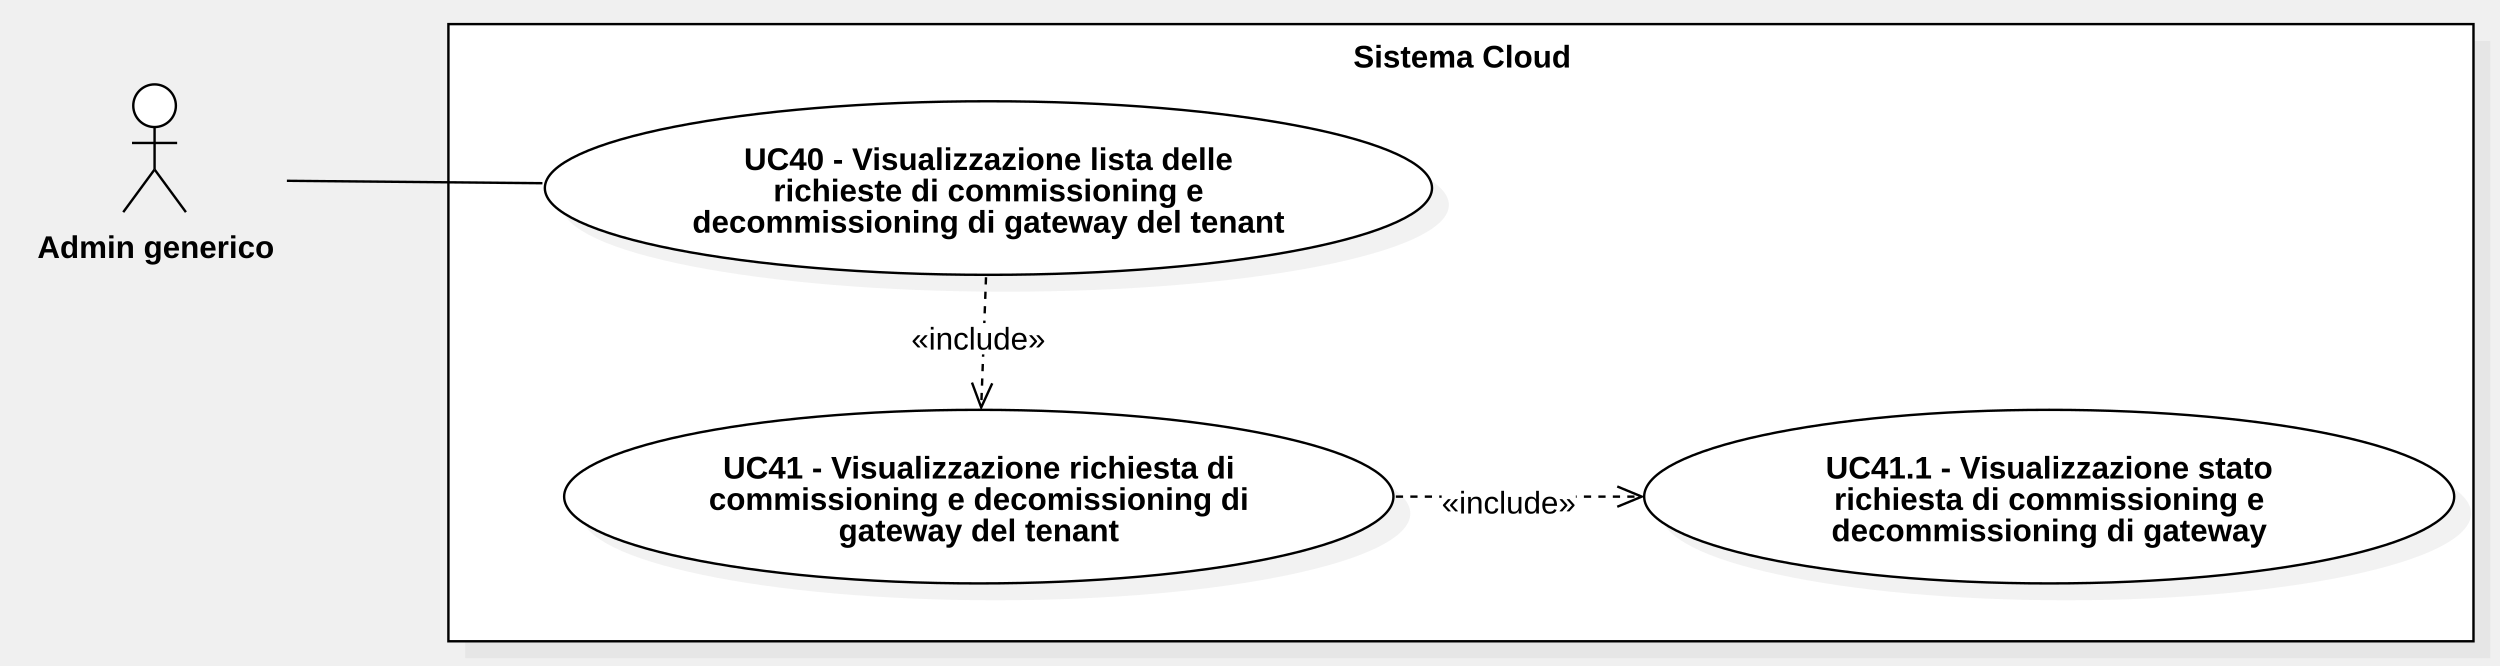
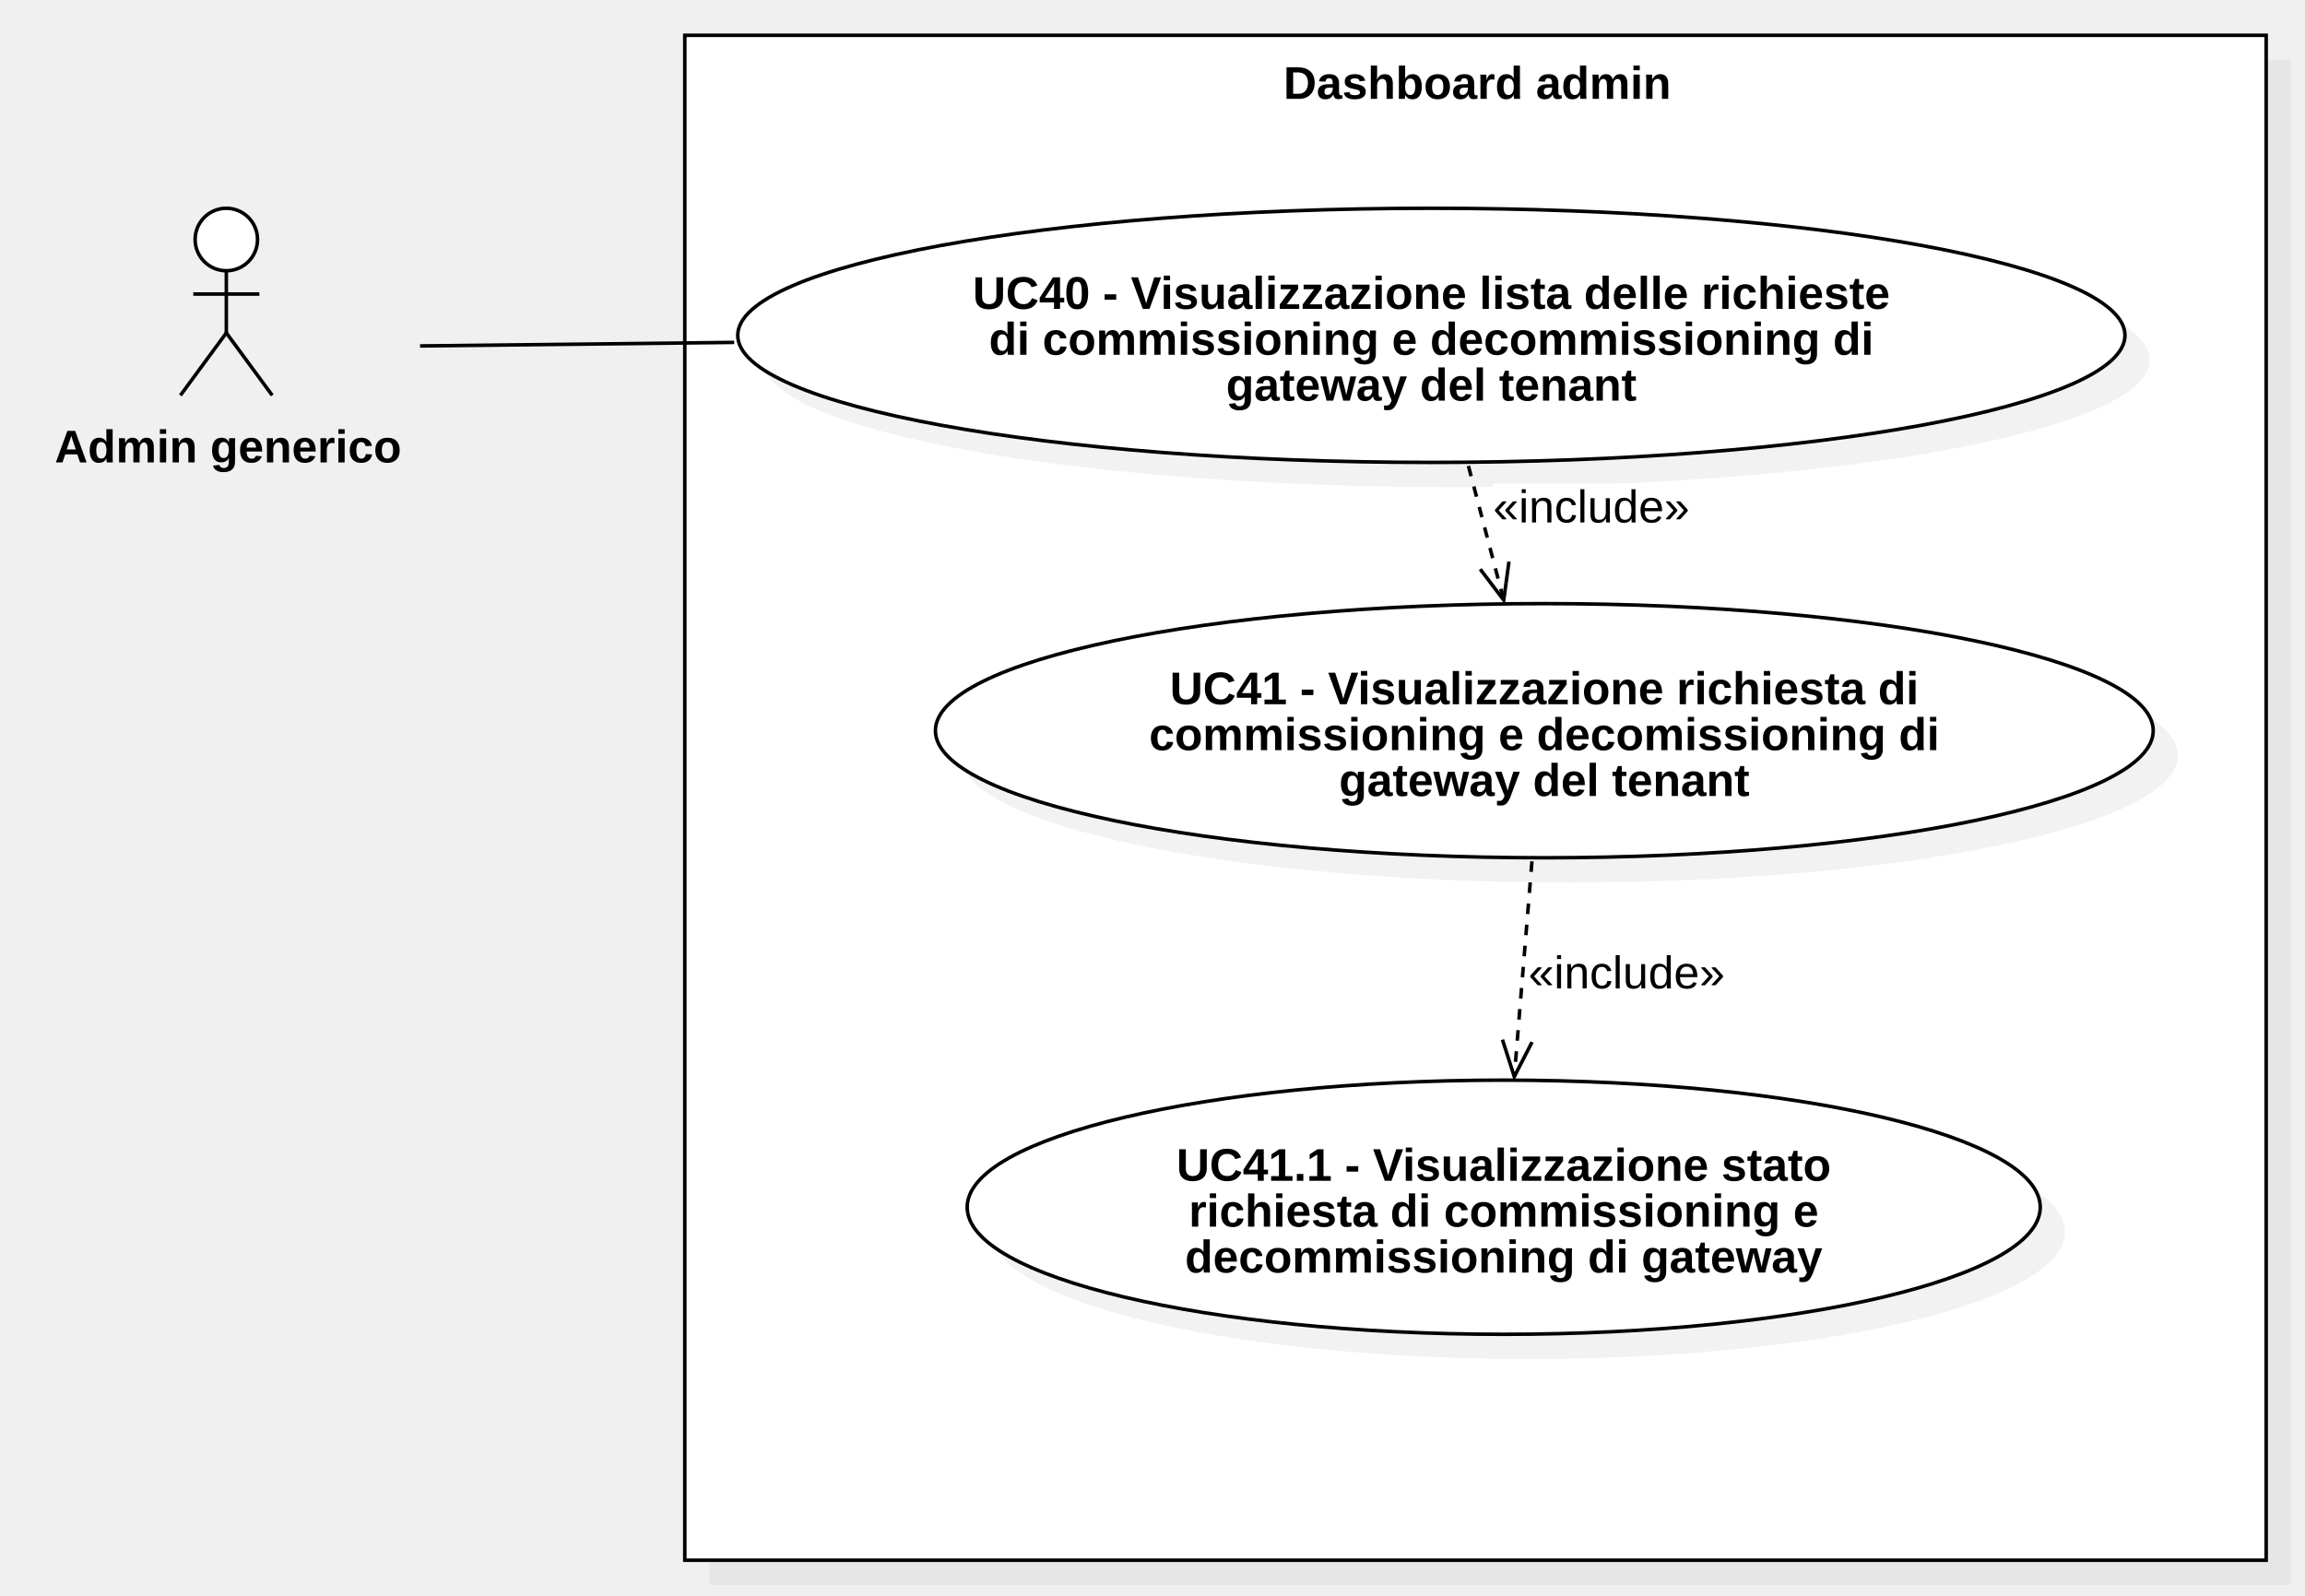
- <svg xmlns="http://www.w3.org/2000/svg" version="1.1" width="1037" height="276">
+ <svg xmlns="http://www.w3.org/2000/svg" version="1.1" width="653" height="452">
  <defs />
  <g>
    <g>
-       <rect fill="#C0C0C0" stroke="none" x="516" y="441" width="840" height="256" transform="matrix(1 0 0 1 -323 -424)" fill-opacity="0.2" />
+       <rect fill="#C0C0C0" stroke="none" x="857" y="458" width="448" height="432" transform="matrix(1 0 0 1 -656 -441)" fill-opacity="0.2" />
    </g>
    <g>
-       <rect fill="#ffffff" stroke="none" x="509" y="434" width="840" height="256" transform="matrix(1 0 0 1 -323 -424)" />
+       <rect fill="#ffffff" stroke="none" x="850" y="451" width="448" height="432" transform="matrix(1 0 0 1 -656 -441)" />
    </g>
    <g>
-       <path fill="none" stroke="#000000" paint-order="fill stroke markers" d=" M 186 10 L 1026 10 L 1026 266 L 186 266 L 186 10 Z Z" stroke-miterlimit="10" stroke-dasharray="" />
+       <path fill="none" stroke="#000000" paint-order="fill stroke markers" d=" M 194 10 L 642 10 L 642 442 L 194 442 L 194 10 Z Z" stroke-miterlimit="10" stroke-dasharray="" />
    </g>
    <g>
      <g>
        <path fill="none" stroke="none" />
-         <text fill="#000000" stroke="none" font-family="Arial" font-size="13px" font-style="normal" font-weight="bold" text-decoration="undefined" x="929.5" y="447.5" text-anchor="middle" dominant-baseline="central" transform="matrix(1 0 0 1 -323 -424)">Sistema Cloud</text>
+         <text fill="#000000" stroke="none" font-family="Arial" font-size="13px" font-style="normal" font-weight="bold" text-decoration="undefined" x="1074.5" y="464.5" text-anchor="middle" dominant-baseline="central" transform="matrix(1 0 0 1 -656 -441)">Dashboard admin</text>
      </g>
    </g>
    <g>
-       <path fill="#ffffff" stroke="none" paint-order="stroke fill markers" d=" M 55.278 43.85 C 55.278 38.962 59.236 35 64.118 35 C 69 35 72.958 38.962 72.958 43.85 C 72.958 48.738 69 52.7 64.118 52.7 C 59.236 52.7 55.278 48.738 55.278 43.85 Z" />
+       <path fill="#ffffff" stroke="none" paint-order="stroke fill markers" d=" M 55.278 67.85 C 55.278 62.962 59.236 59 64.118 59 C 69 59 72.958 62.962 72.958 67.85 C 72.958 72.738 69 76.7 64.118 76.7 C 59.236 76.7 55.278 72.738 55.278 67.85 Z" />
    </g>
    <g>
-       <path fill="none" stroke="#000000" paint-order="fill stroke markers" d=" M 55.278 43.85 C 55.278 38.962 59.236 35 64.118 35 C 69 35 72.958 38.962 72.958 43.85 C 72.958 48.738 69 52.7 64.118 52.7 C 59.236 52.7 55.278 48.738 55.278 43.85 Z" stroke-miterlimit="10" stroke-dasharray="" />
+       <path fill="none" stroke="#000000" paint-order="fill stroke markers" d=" M 55.278 67.85 C 55.278 62.962 59.236 59 64.118 59 C 69 59 72.958 62.962 72.958 67.85 C 72.958 72.738 69 76.7 64.118 76.7 C 59.236 76.7 55.278 72.738 55.278 67.85 Z" stroke-miterlimit="10" stroke-dasharray="" />
    </g>
    <g>
-       <path fill="none" stroke="#000000" paint-order="fill stroke markers" d=" M 64.118 52.7 L 64.118 70.3" stroke-miterlimit="10" stroke-dasharray="" />
+       <path fill="none" stroke="#000000" paint-order="fill stroke markers" d=" M 64.118 76.7 L 64.118 94.3" stroke-miterlimit="10" stroke-dasharray="" />
    </g>
    <g>
-       <path fill="none" stroke="#000000" paint-order="fill stroke markers" d=" M 54.758 59.3 L 73.478 59.3" stroke-miterlimit="10" stroke-dasharray="" />
+       <path fill="none" stroke="#000000" paint-order="fill stroke markers" d=" M 54.758 83.3 L 73.478 83.3" stroke-miterlimit="10" stroke-dasharray="" />
    </g>
    <g>
-       <path fill="none" stroke="#000000" paint-order="fill stroke markers" d=" M 64.118 70.3 L 51.118 88" stroke-miterlimit="10" stroke-dasharray="" />
+       <path fill="none" stroke="#000000" paint-order="fill stroke markers" d=" M 64.118 94.3 L 51.118 112" stroke-miterlimit="10" stroke-dasharray="" />
    </g>
    <g>
-       <path fill="none" stroke="#000000" paint-order="fill stroke markers" d=" M 64.118 70.3 L 77.118 88" stroke-miterlimit="10" stroke-dasharray="" />
+       <path fill="none" stroke="#000000" paint-order="fill stroke markers" d=" M 64.118 94.3 L 77.118 112" stroke-miterlimit="10" stroke-dasharray="" />
    </g>
    <g>
      <g>
        <path fill="none" stroke="none" />
-         <text fill="#000000" stroke="none" font-family="Arial" font-size="13px" font-style="normal" font-weight="bold" text-decoration="undefined" x="387.618" y="526.5" text-anchor="middle" dominant-baseline="central" transform="matrix(1 0 0 1 -323 -424)">Admin generico</text>
+         <text fill="#000000" stroke="none" font-family="Arial" font-size="13px" font-style="normal" font-weight="bold" text-decoration="undefined" x="720.618" y="567.5" text-anchor="middle" dominant-baseline="central" transform="matrix(1 0 0 1 -656 -441)">Admin generico</text>
      </g>
    </g>
    <g>
-       <path fill="#C0C0C0" stroke="none" paint-order="stroke fill markers" d=" M 233 85 C 233 65.118 315.38 49 417 49 C 518.62 49 601 65.118 601 85 C 601 104.882 518.62 121 417 121 C 315.38 121 233 104.882 233 85 Z" fill-opacity="0.2" />
+       <path fill="#C0C0C0" stroke="none" paint-order="stroke fill markers" d=" M 216 102 C 216 82.118 303.976 66 412.5 66 C 521.024 66 609 82.118 609 102 C 609 121.882 521.024 138 412.5 138 C 303.976 138 216 121.882 216 102 Z" fill-opacity="0.2" />
    </g>
    <g>
-       <path fill="#ffffff" stroke="none" paint-order="stroke fill markers" d=" M 226 78 C 226 58.118 308.38 42 410 42 C 511.62 42 594 58.118 594 78 C 594 97.882 511.62 114 410 114 C 308.38 114 226 97.882 226 78 Z" />
+       <path fill="#ffffff" stroke="none" paint-order="stroke fill markers" d=" M 209 95 C 209 75.118 296.976 59 405.5 59 C 514.024 59 602 75.118 602 95 C 602 114.882 514.024 131 405.5 131 C 296.976 131 209 114.882 209 95 Z" />
    </g>
    <g>
-       <path fill="none" stroke="#000000" paint-order="fill stroke markers" d=" M 226 78 C 226 58.118 308.38 42 410 42 C 511.62 42 594 58.118 594 78 C 594 97.882 511.62 114 410 114 C 308.38 114 226 97.882 226 78 Z" stroke-miterlimit="10" stroke-dasharray="" />
+       <path fill="none" stroke="#000000" paint-order="fill stroke markers" d=" M 209 95 C 209 75.118 296.976 59 405.5 59 C 514.024 59 602 75.118 602 95 C 602 114.882 514.024 131 405.5 131 C 296.976 131 209 114.882 209 95 Z" stroke-miterlimit="10" stroke-dasharray="" />
    </g>
    <g>
      <g>
        <path fill="none" stroke="none" />
-         <text fill="#000000" stroke="none" font-family="Arial" font-size="13px" font-style="normal" font-weight="bold" text-decoration="undefined" x="733" y="490" text-anchor="middle" dominant-baseline="central" transform="matrix(1 0 0 1 -323 -424)">UC40 - Visualizzazione lista delle</text>
-         <text fill="#000000" stroke="none" font-family="Arial" font-size="13px" font-style="normal" font-weight="bold" text-decoration="undefined" x="733" y="503" text-anchor="middle" dominant-baseline="central" transform="matrix(1 0 0 1 -323 -424)">richieste di commissioning e</text>
-         <text fill="#000000" stroke="none" font-family="Arial" font-size="13px" font-style="normal" font-weight="bold" text-decoration="undefined" x="733" y="516" text-anchor="middle" dominant-baseline="central" transform="matrix(1 0 0 1 -323 -424)">decommissioning di gateway del tenant</text>
+         <text fill="#000000" stroke="none" font-family="Arial" font-size="13px" font-style="normal" font-weight="bold" text-decoration="undefined" x="1061.5" y="524" text-anchor="middle" dominant-baseline="central" transform="matrix(1 0 0 1 -656 -441)">UC40 - Visualizzazione lista delle richieste</text>
+         <text fill="#000000" stroke="none" font-family="Arial" font-size="13px" font-style="normal" font-weight="bold" text-decoration="undefined" x="1061.5" y="537" text-anchor="middle" dominant-baseline="central" transform="matrix(1 0 0 1 -656 -441)">di commissioning e decommissioning di</text>
+         <text fill="#000000" stroke="none" font-family="Arial" font-size="13px" font-style="normal" font-weight="bold" text-decoration="undefined" x="1061.5" y="550" text-anchor="middle" dominant-baseline="central" transform="matrix(1 0 0 1 -656 -441)">gateway del tenant</text>
      </g>
    </g>
    <g>
-       <path fill="#C0C0C0" stroke="none" paint-order="stroke fill markers" d=" M 241 213 C 241 193.118 318.007 177 413 177 C 507.993 177 585 193.118 585 213 C 585 232.882 507.993 249 413 249 C 318.007 249 241 232.882 241 213 Z" fill-opacity="0.2" />
+       <path fill="#C0C0C0" stroke="none" paint-order="stroke fill markers" d=" M 272 214 C 272 194.118 349.231 178 444.5 178 C 539.769 178 617 194.118 617 214 C 617 233.882 539.769 250 444.5 250 C 349.231 250 272 233.882 272 214 Z" fill-opacity="0.2" />
    </g>
    <g>
-       <path fill="#ffffff" stroke="none" paint-order="stroke fill markers" d=" M 234 206 C 234 186.118 311.007 170 406 170 C 500.993 170 578 186.118 578 206 C 578 225.882 500.993 242 406 242 C 311.007 242 234 225.882 234 206 Z" />
+       <path fill="#ffffff" stroke="none" paint-order="stroke fill markers" d=" M 265 207 C 265 187.118 342.231 171 437.5 171 C 532.769 171 610 187.118 610 207 C 610 226.882 532.769 243 437.5 243 C 342.231 243 265 226.882 265 207 Z" />
    </g>
    <g>
-       <path fill="none" stroke="#000000" paint-order="fill stroke markers" d=" M 234 206 C 234 186.118 311.007 170 406 170 C 500.993 170 578 186.118 578 206 C 578 225.882 500.993 242 406 242 C 311.007 242 234 225.882 234 206 Z" stroke-miterlimit="10" stroke-dasharray="" />
+       <path fill="none" stroke="#000000" paint-order="fill stroke markers" d=" M 265 207 C 265 187.118 342.231 171 437.5 171 C 532.769 171 610 187.118 610 207 C 610 226.882 532.769 243 437.5 243 C 342.231 243 265 226.882 265 207 Z" stroke-miterlimit="10" stroke-dasharray="" />
    </g>
    <g>
      <g>
        <path fill="none" stroke="none" />
-         <text fill="#000000" stroke="none" font-family="Arial" font-size="13px" font-style="normal" font-weight="bold" text-decoration="undefined" x="729" y="618" text-anchor="middle" dominant-baseline="central" transform="matrix(1 0 0 1 -323 -424)">UC41 - Visualizzazione richiesta di</text>
-         <text fill="#000000" stroke="none" font-family="Arial" font-size="13px" font-style="normal" font-weight="bold" text-decoration="undefined" x="729" y="631" text-anchor="middle" dominant-baseline="central" transform="matrix(1 0 0 1 -323 -424)">commissioning e decomissioning di</text>
-         <text fill="#000000" stroke="none" font-family="Arial" font-size="13px" font-style="normal" font-weight="bold" text-decoration="undefined" x="729" y="644" text-anchor="middle" dominant-baseline="central" transform="matrix(1 0 0 1 -323 -424)">gateway del tenant</text>
+         <text fill="#000000" stroke="none" font-family="Arial" font-size="13px" font-style="normal" font-weight="bold" text-decoration="undefined" x="1093.5" y="636" text-anchor="middle" dominant-baseline="central" transform="matrix(1 0 0 1 -656 -441)">UC41 - Visualizzazione richiesta di</text>
+         <text fill="#000000" stroke="none" font-family="Arial" font-size="13px" font-style="normal" font-weight="bold" text-decoration="undefined" x="1093.5" y="649" text-anchor="middle" dominant-baseline="central" transform="matrix(1 0 0 1 -656 -441)">commissioning e decomissioning di</text>
+         <text fill="#000000" stroke="none" font-family="Arial" font-size="13px" font-style="normal" font-weight="bold" text-decoration="undefined" x="1093.5" y="662" text-anchor="middle" dominant-baseline="central" transform="matrix(1 0 0 1 -656 -441)">gateway del tenant</text>
      </g>
    </g>
    <g>
-       <path fill="none" stroke="#000000" paint-order="fill stroke markers" d=" M 409 115 L 407 169" stroke-miterlimit="10" stroke-dasharray="3" />
+       <path fill="none" stroke="#000000" paint-order="fill stroke markers" d=" M 416 132 L 426 170" stroke-miterlimit="10" stroke-dasharray="3" />
    </g>
    <g>
-       <path fill="none" stroke="#000000" paint-order="fill stroke markers" d=" M 403.17 158.688 L 407 169 L 411.583 159" stroke-miterlimit="10" stroke-dasharray="" />
+       <path fill="none" stroke="#000000" paint-order="fill stroke markers" d=" M 419.343 161.243 L 426 170 L 427.485 159.101" stroke-miterlimit="10" stroke-dasharray="" />
    </g>
    <g>
-       <rect fill="#ffffff" stroke="none" x="701" y="558" width="55.656" height="13" transform="matrix(1 0 0 1 -323 -424)" />
+       <rect fill="#ffffff" stroke="none" x="1079" y="578" width="55.656" height="13" transform="matrix(1 0 0 1 -656 -441)" />
    </g>
    <g>
      <g>
        <path fill="none" stroke="none" />
-         <text fill="#000000" stroke="none" font-family="Arial" font-size="13px" font-style="normal" font-weight="normal" text-decoration="undefined" x="728.828" y="564.5" text-anchor="middle" dominant-baseline="central" transform="matrix(1 0 0 1 -323 -424)">«include»</text>
+         <text fill="#000000" stroke="none" font-family="Arial" font-size="13px" font-style="normal" font-weight="normal" text-decoration="undefined" x="1106.828" y="584.5" text-anchor="middle" dominant-baseline="central" transform="matrix(1 0 0 1 -656 -441)">«include»</text>
      </g>
    </g>
    <g>
-       <path fill="none" stroke="#000000" paint-order="fill stroke markers" d=" M 225 76 L 119 75" stroke-miterlimit="10" stroke-dasharray="" />
+       <path fill="none" stroke="#000000" paint-order="fill stroke markers" d=" M 208 97 L 119 98" stroke-miterlimit="10" stroke-dasharray="" />
    </g>
    <g>
-       <path fill="#C0C0C0" stroke="none" paint-order="stroke fill markers" d=" M 689 213 C 689 193.118 764.216 177 857 177 C 949.784 177 1025 193.118 1025 213 C 1025 232.882 949.784 249 857 249 C 764.216 249 689 232.882 689 213 Z" fill-opacity="0.2" />
+       <path fill="#C0C0C0" stroke="none" paint-order="stroke fill markers" d=" M 281 349 C 281 329.118 349.053 313 433 313 C 516.947 313 585 329.118 585 349 C 585 368.882 516.947 385 433 385 C 349.053 385 281 368.882 281 349 Z" fill-opacity="0.2" />
    </g>
    <g>
-       <path fill="#ffffff" stroke="none" paint-order="stroke fill markers" d=" M 682 206 C 682 186.118 757.216 170 850 170 C 942.784 170 1018 186.118 1018 206 C 1018 225.882 942.784 242 850 242 C 757.216 242 682 225.882 682 206 Z" />
+       <path fill="#ffffff" stroke="none" paint-order="stroke fill markers" d=" M 274 342 C 274 322.118 342.053 306 426 306 C 509.947 306 578 322.118 578 342 C 578 361.882 509.947 378 426 378 C 342.053 378 274 361.882 274 342 Z" />
    </g>
    <g>
-       <path fill="none" stroke="#000000" paint-order="fill stroke markers" d=" M 682 206 C 682 186.118 757.216 170 850 170 C 942.784 170 1018 186.118 1018 206 C 1018 225.882 942.784 242 850 242 C 757.216 242 682 225.882 682 206 Z" stroke-miterlimit="10" stroke-dasharray="" />
+       <path fill="none" stroke="#000000" paint-order="fill stroke markers" d=" M 274 342 C 274 322.118 342.053 306 426 306 C 509.947 306 578 322.118 578 342 C 578 361.882 509.947 378 426 378 C 342.053 378 274 361.882 274 342 Z" stroke-miterlimit="10" stroke-dasharray="" />
    </g>
    <g>
      <g>
        <path fill="none" stroke="none" />
-         <text fill="#000000" stroke="none" font-family="Arial" font-size="13px" font-style="normal" font-weight="bold" text-decoration="undefined" x="1173" y="618" text-anchor="middle" dominant-baseline="central" transform="matrix(1 0 0 1 -323 -424)">UC41.1 - Visualizzazione stato</text>
-         <text fill="#000000" stroke="none" font-family="Arial" font-size="13px" font-style="normal" font-weight="bold" text-decoration="undefined" x="1173" y="631" text-anchor="middle" dominant-baseline="central" transform="matrix(1 0 0 1 -323 -424)">richiesta di commissioning e</text>
-         <text fill="#000000" stroke="none" font-family="Arial" font-size="13px" font-style="normal" font-weight="bold" text-decoration="undefined" x="1173" y="644" text-anchor="middle" dominant-baseline="central" transform="matrix(1 0 0 1 -323 -424)">decommissioning di gateway</text>
+         <text fill="#000000" stroke="none" font-family="Arial" font-size="13px" font-style="normal" font-weight="bold" text-decoration="undefined" x="1082" y="771" text-anchor="middle" dominant-baseline="central" transform="matrix(1 0 0 1 -656 -441)">UC41.1 - Visualizzazione stato</text>
+         <text fill="#000000" stroke="none" font-family="Arial" font-size="13px" font-style="normal" font-weight="bold" text-decoration="undefined" x="1082" y="784" text-anchor="middle" dominant-baseline="central" transform="matrix(1 0 0 1 -656 -441)">richiesta di commissioning e</text>
+         <text fill="#000000" stroke="none" font-family="Arial" font-size="13px" font-style="normal" font-weight="bold" text-decoration="undefined" x="1082" y="797" text-anchor="middle" dominant-baseline="central" transform="matrix(1 0 0 1 -656 -441)">decommissioning di gateway</text>
      </g>
    </g>
    <g>
-       <path fill="none" stroke="#000000" paint-order="fill stroke markers" d=" M 579 206 L 681 206" stroke-miterlimit="10" stroke-dasharray="3" />
+       <path fill="none" stroke="#000000" paint-order="fill stroke markers" d=" M 434 244 L 429 305" stroke-miterlimit="10" stroke-dasharray="3" />
    </g>
    <g>
-       <path fill="none" stroke="#000000" paint-order="fill stroke markers" d=" M 670.837 210.21 L 681 206 L 670.837 201.79" stroke-miterlimit="10" stroke-dasharray="" />
+       <path fill="none" stroke="#000000" paint-order="fill stroke markers" d=" M 425.635 294.527 L 429 305 L 434.026 295.215" stroke-miterlimit="10" stroke-dasharray="" />
    </g>
    <g>
-       <rect fill="#ffffff" stroke="none" x="921" y="626" width="55.656" height="13" transform="matrix(1 0 0 1 -323 -424)" />
+       <rect fill="#ffffff" stroke="none" x="1089" y="710" width="55.656" height="13" transform="matrix(1 0 0 1 -656 -441)" />
    </g>
    <g>
      <g>
        <path fill="none" stroke="none" />
-         <text fill="#000000" stroke="none" font-family="Arial" font-size="13px" font-style="normal" font-weight="normal" text-decoration="undefined" x="948.828" y="632.5" text-anchor="middle" dominant-baseline="central" transform="matrix(1 0 0 1 -323 -424)">«include»</text>
+         <text fill="#000000" stroke="none" font-family="Arial" font-size="13px" font-style="normal" font-weight="normal" text-decoration="undefined" x="1116.828" y="716.5" text-anchor="middle" dominant-baseline="central" transform="matrix(1 0 0 1 -656 -441)">«include»</text>
      </g>
    </g>
  </g>
</svg>
